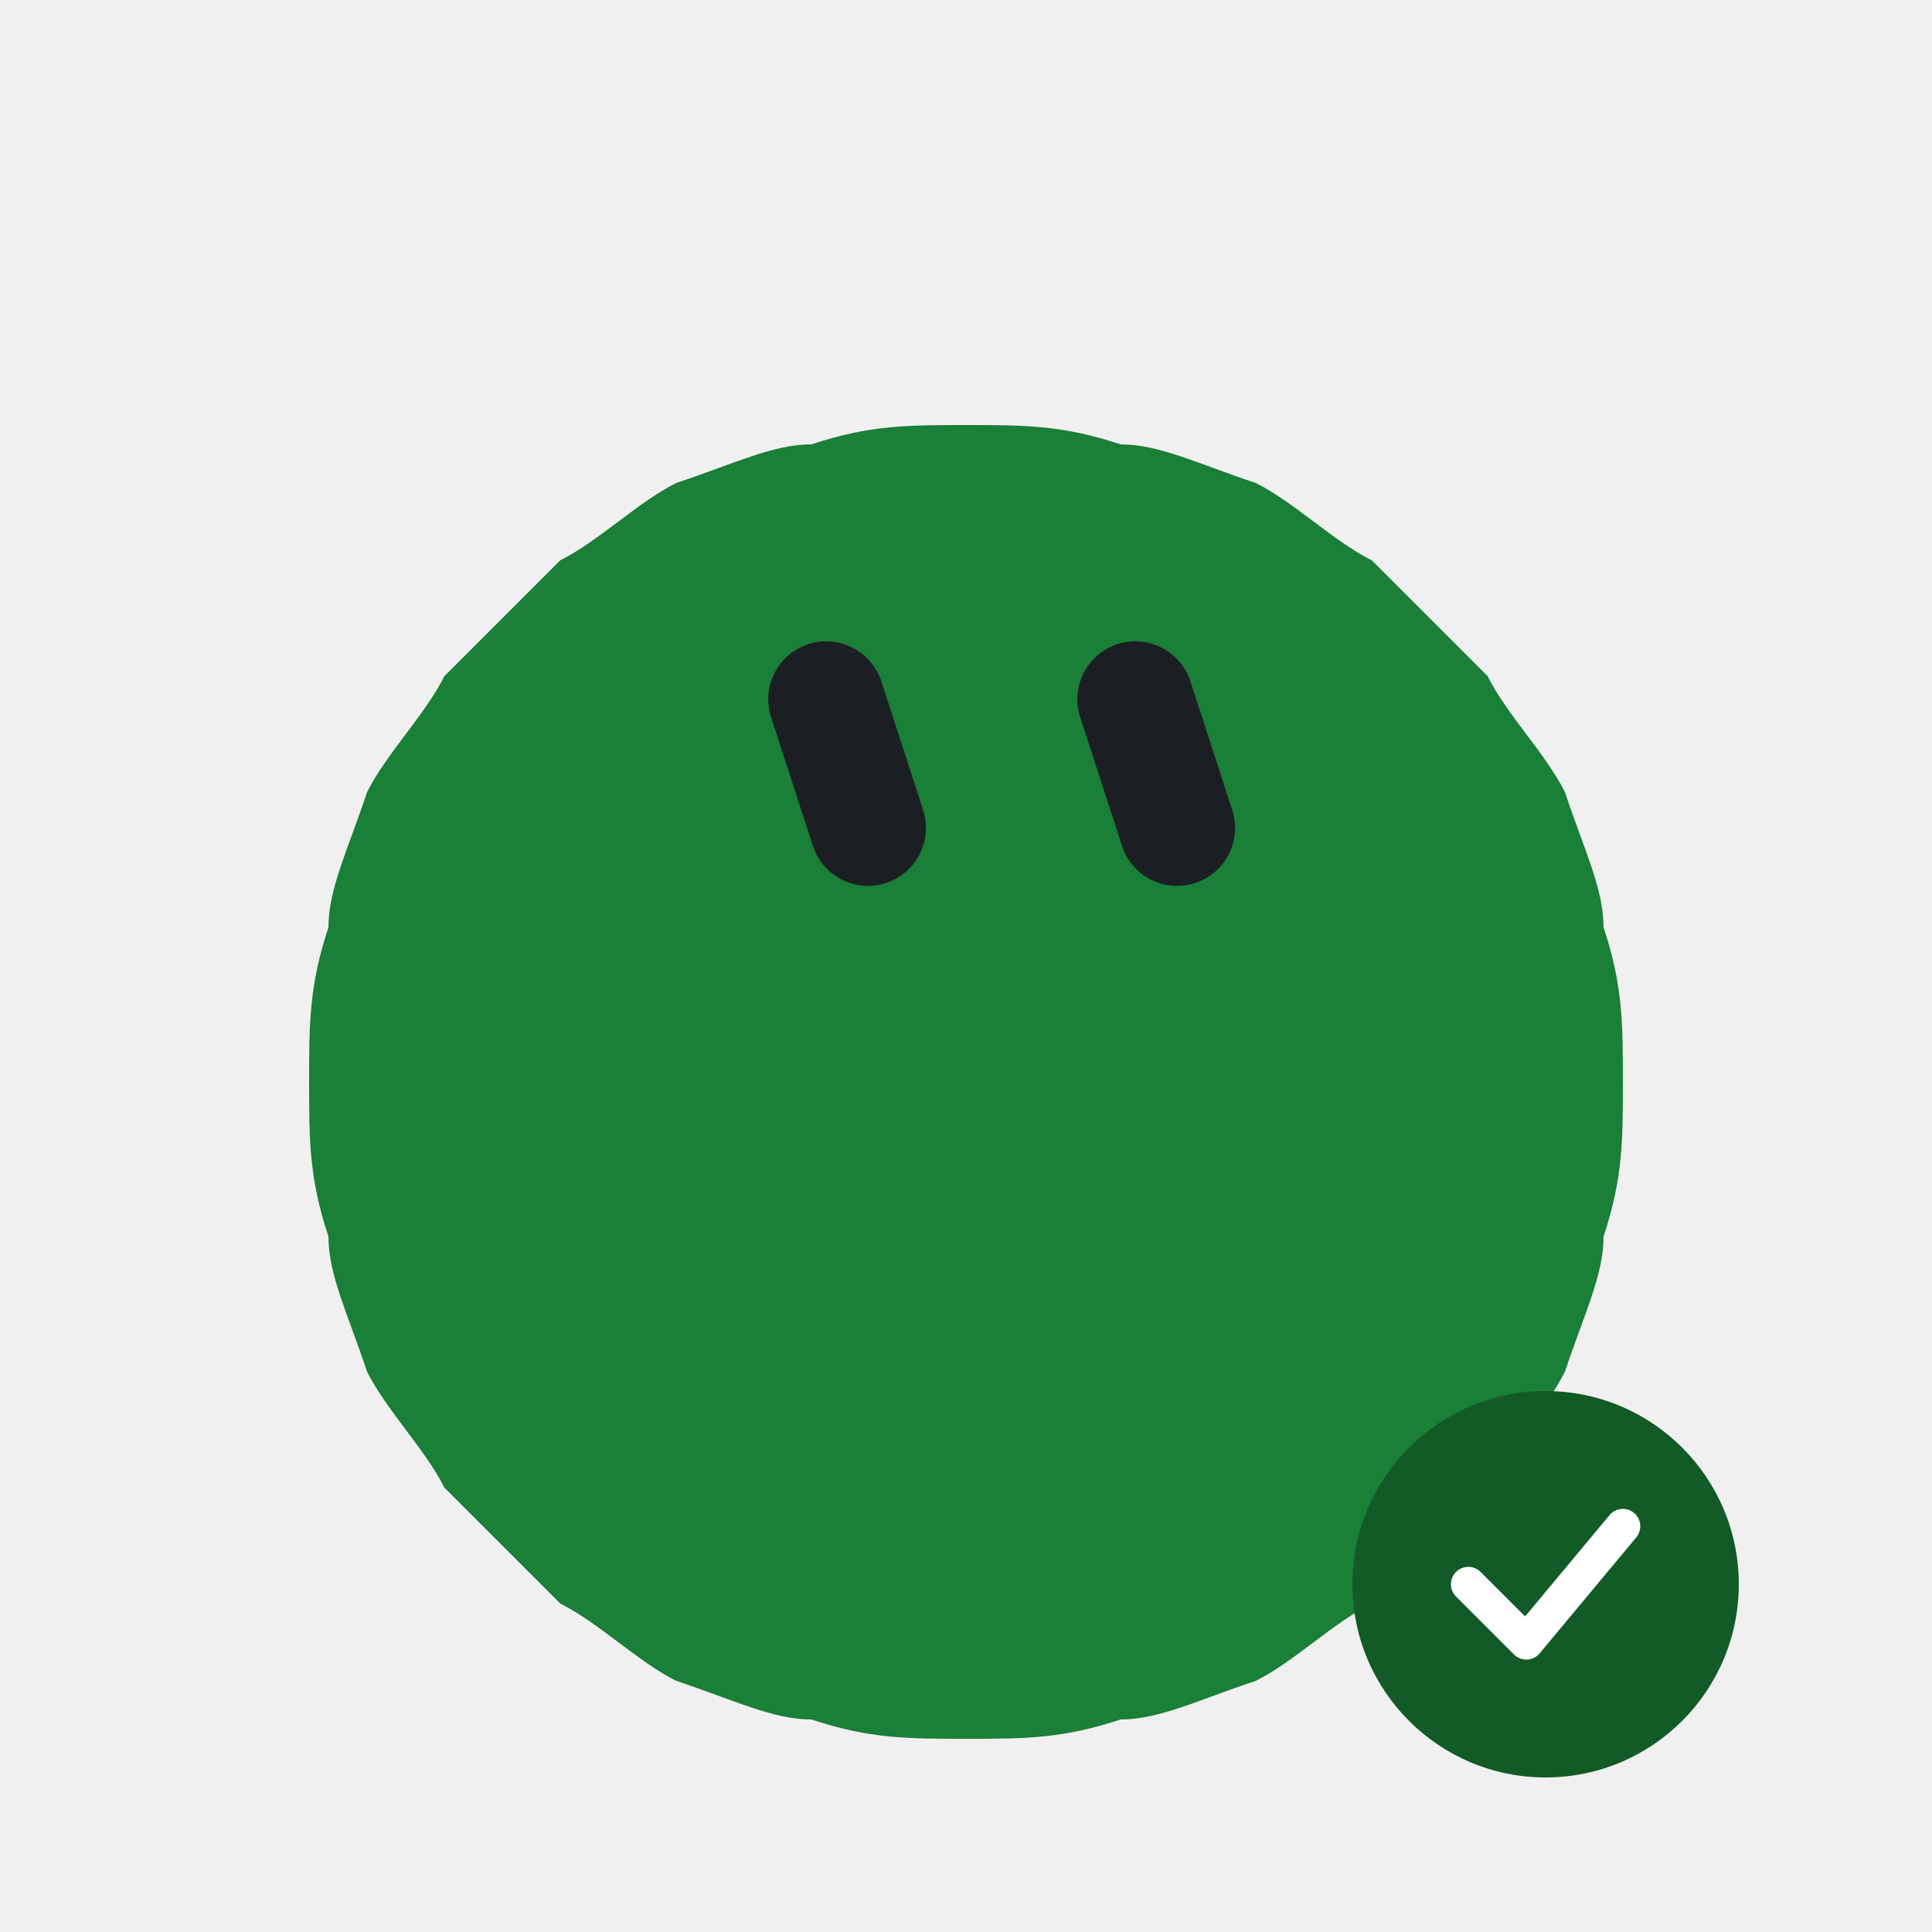
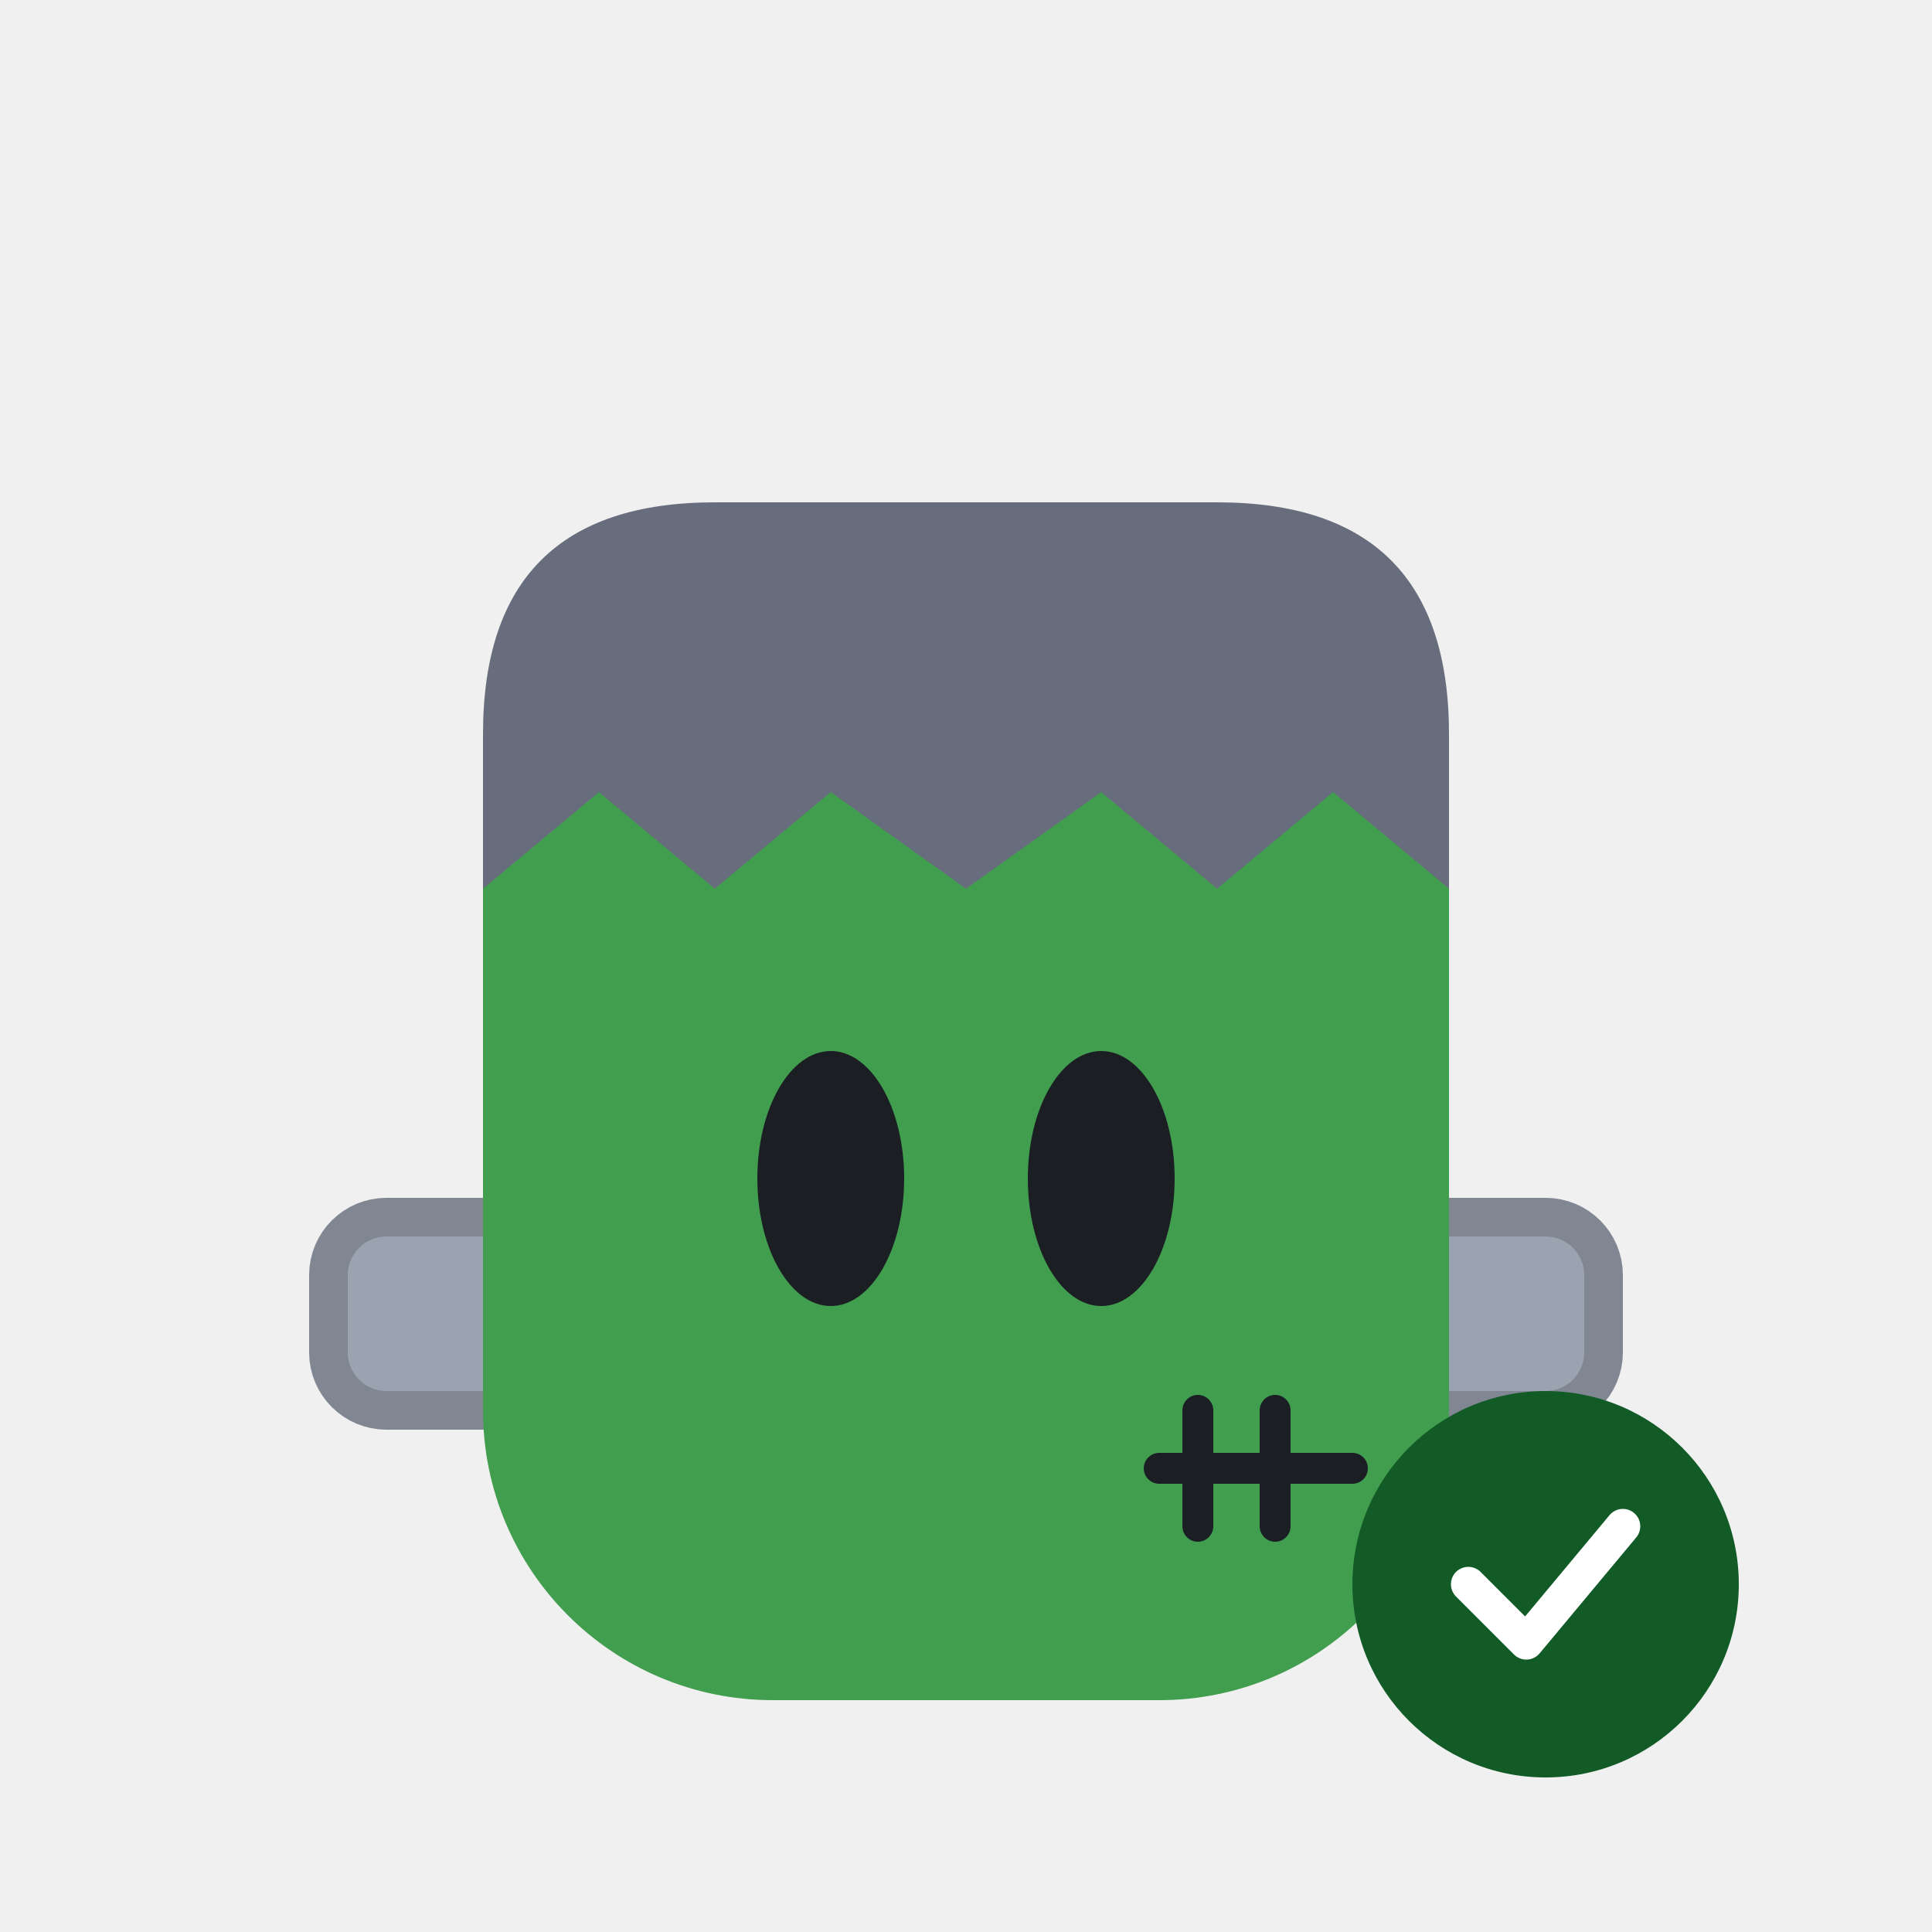
- <svg xmlns="http://www.w3.org/2000/svg" viewBox="0 0 100 100" role="img" aria-label="Lens: Verify: a calm round blob">
-   <style>.b{animation:q 4.6s ease-in-out infinite;transform-origin:50px 90px}.e{animation:k 6s 1.4s infinite;transform-box:fill-box;transform-origin:center}@keyframes q{50%{transform:translateY(-3px) scale(1.03,.97)}}@keyframes k{0%,92%,100%{transform:scaleY(1)}96%{transform:scaleY(.15)}}@media(prefers-reduced-motion:reduce){.b,.e{animation:none}}</style>
-   <g class="b">
-     <path d="M84 56C84 59 84 61 83 64C83 66 82 68 81 71C80 73 78 75 77 77C75 79 73 81 71 83C69 84 67 86 65 87C62 88 60 89 58 89C55 90 53 90 50 90C47 90 45 90 42 89C40 89 38 88 35 87C33 86 31 84 29 83C27 81 25 79 23 77C22 75 20 73 19 71C18 68 17 66 17 64C16 61 16 59 16 56C16 53 16 51 17 48C17 46 18 44 19 41C20 39 22 37 23 35C25 33 27 31 29 29C31 28 33 26 35 25C38 24 40 23 42 23C45 22 47 22 50 22C53 22 55 22 58 23C60 23 62 24 65 25C67 26 69 28 71 29C73 31 75 33 77 35C78 37 80 39 81 41C82 44 83 46 83 48C84 51 84 53 84 56Z" fill="#1a7f37" />
-     <g transform="rotate(-18 44 40)">
-       <rect class="e" x="41" y="33" width="6" height="13" rx="3" fill="#1b1f24" />
-     </g>
-     <g transform="rotate(-18 60 40)">
-       <rect class="e" x="57" y="33" width="6" height="13" rx="3" fill="#1b1f24" />
-     </g>
-     <g transform="translate(80 82)">
-       <circle r="10" fill="#125b27" />
-       <path d="M-4 0l3 3 5-6" fill="none" stroke="#fff" stroke-width="1.8" stroke-linecap="round" stroke-linejoin="round" />
+ <svg xmlns="http://www.w3.org/2000/svg" viewBox="0 0 100 100" role="img" aria-label="Lens as Frankenstein's monster, Halloween" stroke-linecap="round" stroke-linejoin="round">
+   <style>.s,.q,.g,.e{animation:2.8s -0.74s ease-in-out infinite}.s{animation-name:s;transform-origin:50px 90px}.q{animation-name:q;transform-origin:50px 90px}.g{animation-name:g}.e{animation-name:e;transform-box:fill-box;transform-origin:center}@keyframes s{0%,50%,to{transform:rotate(0)}25%{transform:rotate(-6deg)}75%{transform:rotate(6deg)}}@keyframes q{0%,50%,to{transform:scale(0.945,1.055)}25%,75%{transform:scale(1.11,0.89)}}@keyframes g{0%,50%,to{transform:none}25%{transform:translateX(-4px)}75%{transform:translateX(4px)}}@keyframes e{0%,10%,50%,60%,to{transform:none}25%,75%{transform:scale(1.32,.7)}}@media(prefers-reduced-motion:reduce){*{animation:none!important}}</style>
+   <g class="s">
+     <g class="q">
+       <rect x="18" y="64" width="9" height="8" rx="2" fill="#9aa3b0" stroke="#808792" stroke-width="4" paint-order="stroke" />
+       <rect x="73" y="64" width="9" height="8" rx="2" fill="#9aa3b0" stroke="#808792" stroke-width="4" paint-order="stroke" />
+       <rect x="25" y="28" width="50" height="60" rx="15" fill="#429e4f" />
+       <path d="M25 46V38Q25 26 37 26H63Q75 26 75 38V46L69 41L63 46L57 41L50 46L43 41L37 46L31 41Z" fill="#676d7c" />
+       <path d="M60 76h10M62 73v6M66 73v6" fill="none" stroke="#1b1f24" stroke-width="1.6" />
+       <g class="g" fill="#1b1f24">
+         <ellipse class="e" cx="43" cy="61" rx="3.8" ry="6.6" />
+         <ellipse class="e" cx="57" cy="61" rx="3.8" ry="6.6" />
+       </g>
    </g>
  </g>
+   <g transform="translate(80 82)">
+     <circle r="10" fill="#125b27" />
+     <path d="M-4 0l3 3 5-6" fill="none" stroke="#fff" stroke-width="1.8" />
+   </g>
</svg>
